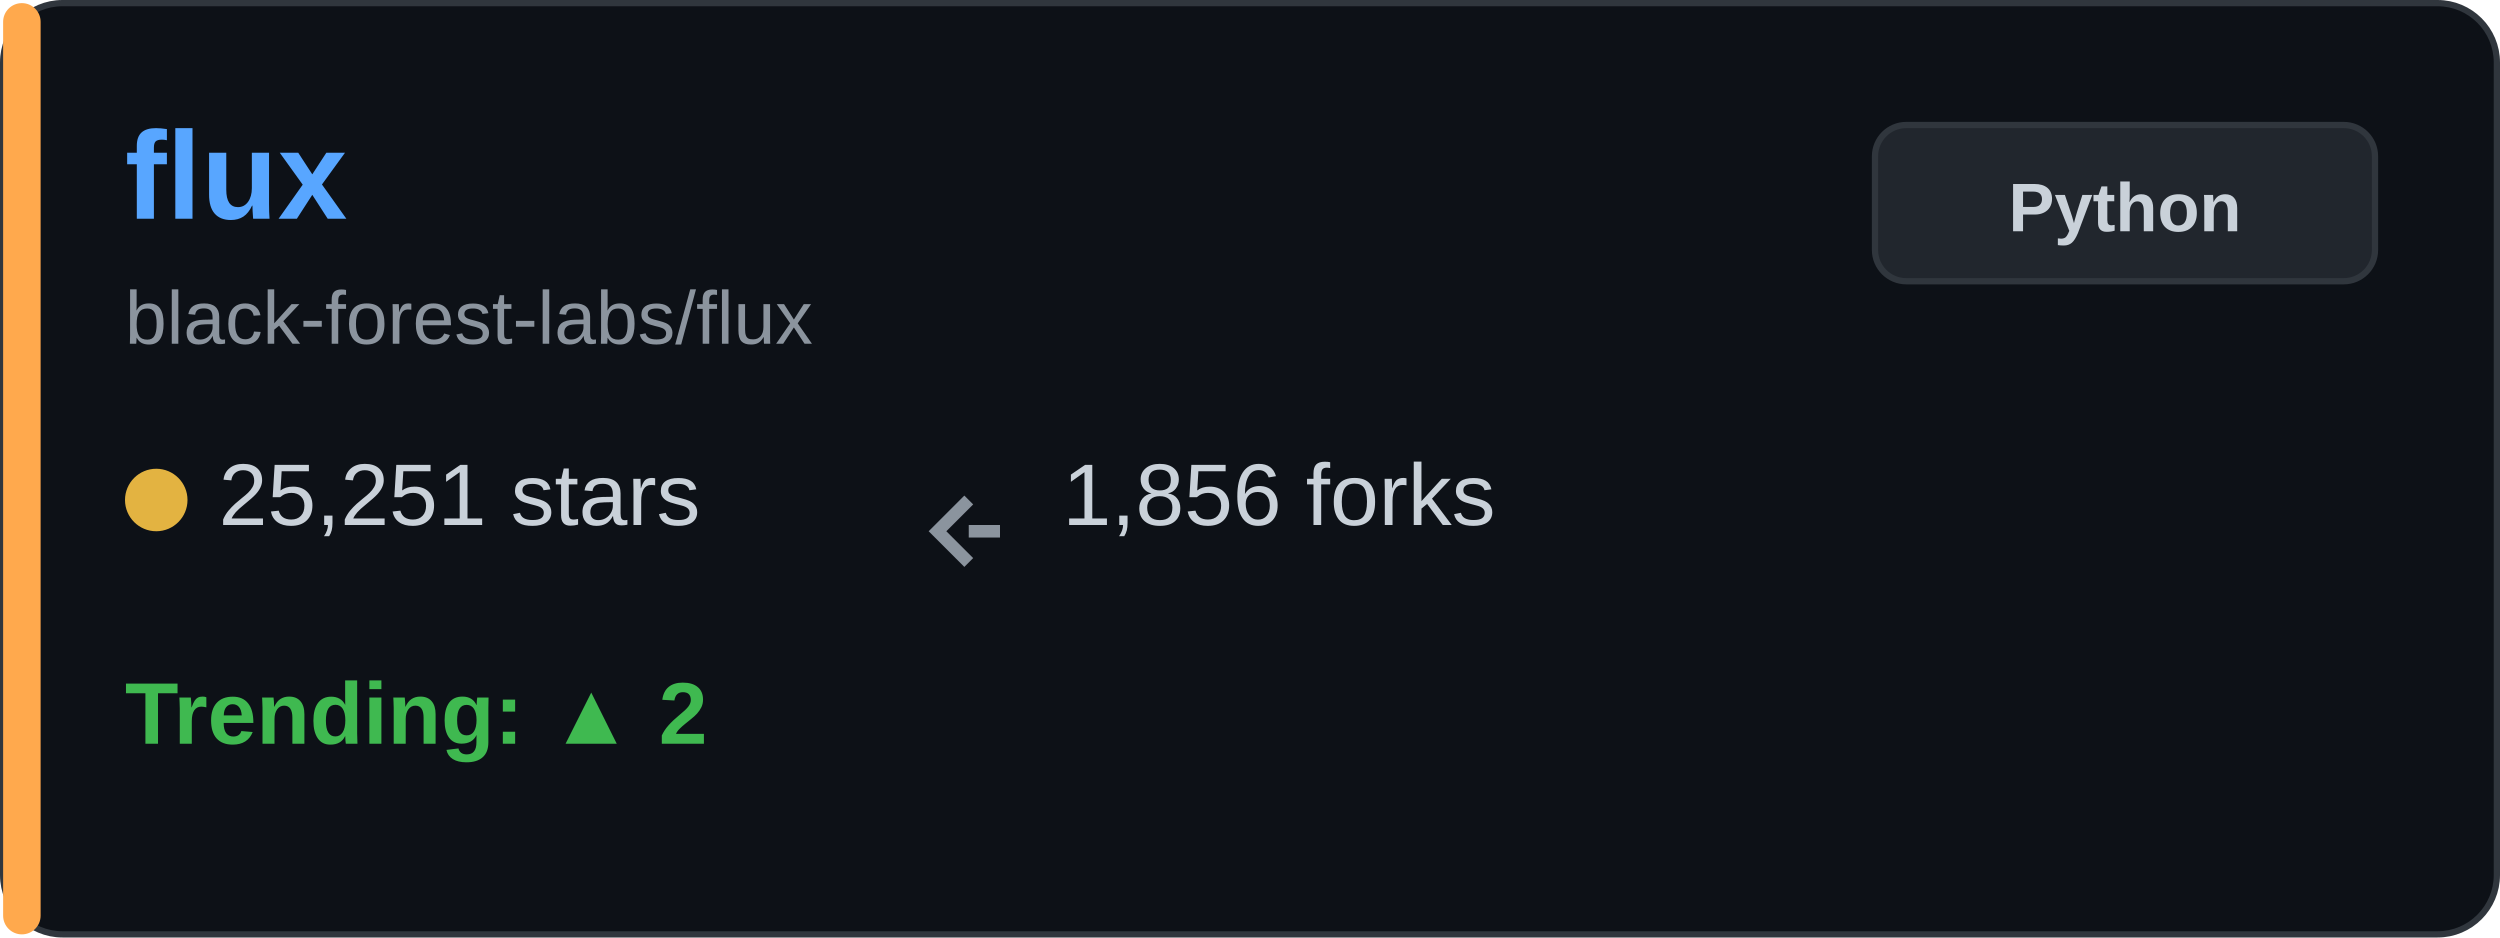
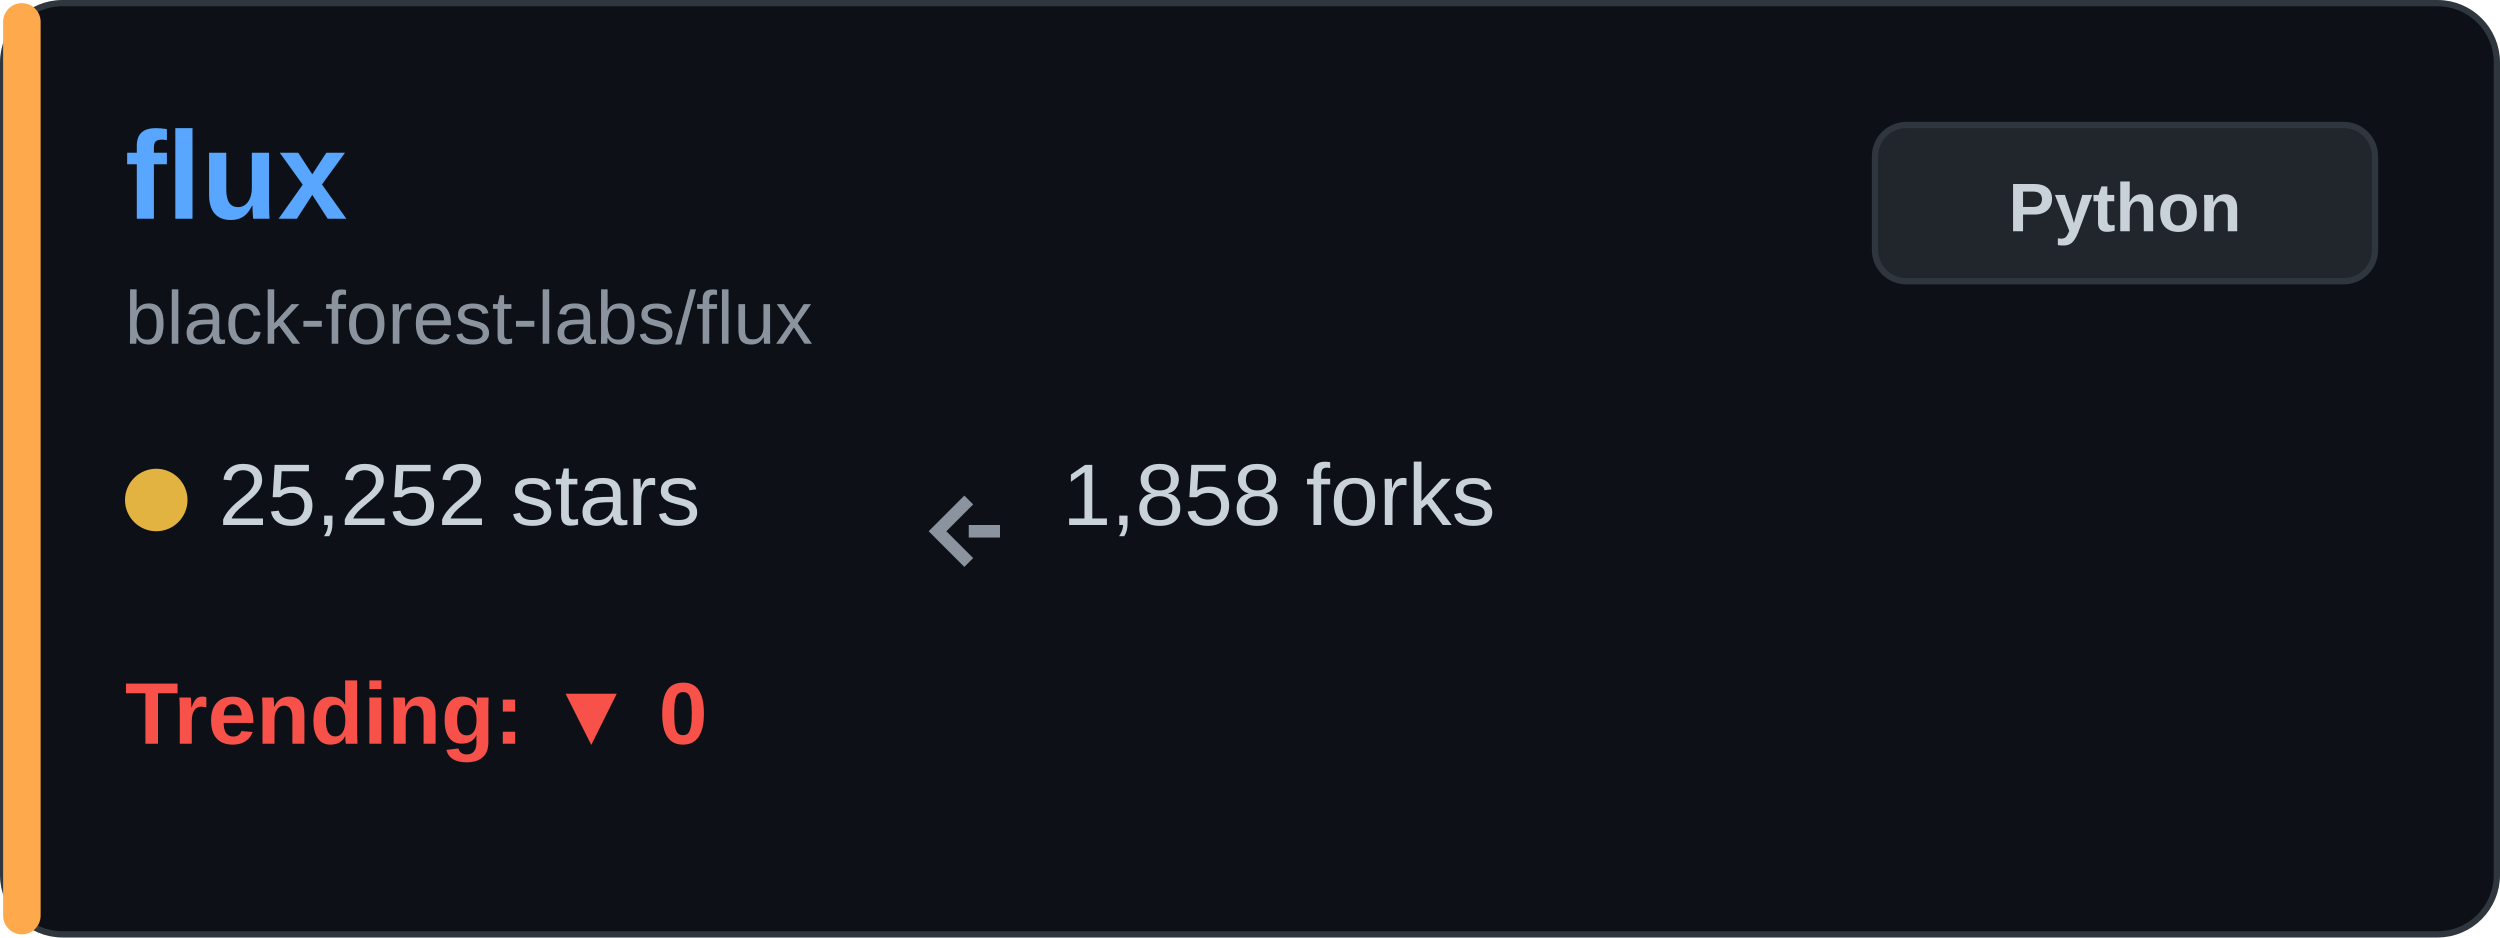
<svg xmlns="http://www.w3.org/2000/svg" width="400" height="150" viewBox="0 0 400 150" fill="none">
  <rect x="0.5" y="0.5" width="399" height="149" rx="9.5" fill="#0d1117" stroke="#30363d" />
  <rect x="0.5" y="0.5" width="6" height="149" rx="3" fill="#ffa94d" />
  <text x="20" y="35" font-family="Arial, sans-serif" font-size="20" font-weight="bold" fill="#58a6ff">flux</text>
  <text x="20" y="55" font-family="Arial, sans-serif" font-size="12" fill="#8b949e">black-forest-labs/flux</text>
  <g transform="translate(20, 80)">
    <circle cx="5" cy="0" r="5" fill="#e3b341" />
-     <text x="15" y="4" font-family="Arial, sans-serif" font-size="14" fill="#c9d1d9">25,251 stars</text>
+     <text x="15" y="4" font-family="Arial, sans-serif" font-size="14" fill="#c9d1d9">25,252 stars</text>
  </g>
  <g transform="translate(150, 80)">
    <path d="M5 0 L0 5 L5 10 M5 5 L10 5" stroke="#8b949e" stroke-width="2" fill="none" />
-     <text x="20" y="4" font-family="Arial, sans-serif" font-size="14" fill="#c9d1d9">1,856 forks</text>
+     <text x="20" y="4" font-family="Arial, sans-serif" font-size="14" fill="#c9d1d9">1,858 forks</text>
  </g>
  <g transform="translate(20, 115)">
-     <text x="0" y="4" font-family="Arial, sans-serif" font-size="14" font-weight="bold" fill="#3fb950">Trending: ▲ 2</text>
+     <text x="0" y="4" font-family="Arial, sans-serif" font-size="14" font-weight="bold" fill="#f85149">Trending: ▼ 0</text>
  </g>
  <rect x="300" y="20" width="80" height="25" rx="5" fill="#21262d" stroke="#30363d" />
  <text x="340" y="37" font-family="Arial, sans-serif" font-size="11" font-weight="bold" fill="#c9d1d9" text-anchor="middle">Python</text>
</svg>
